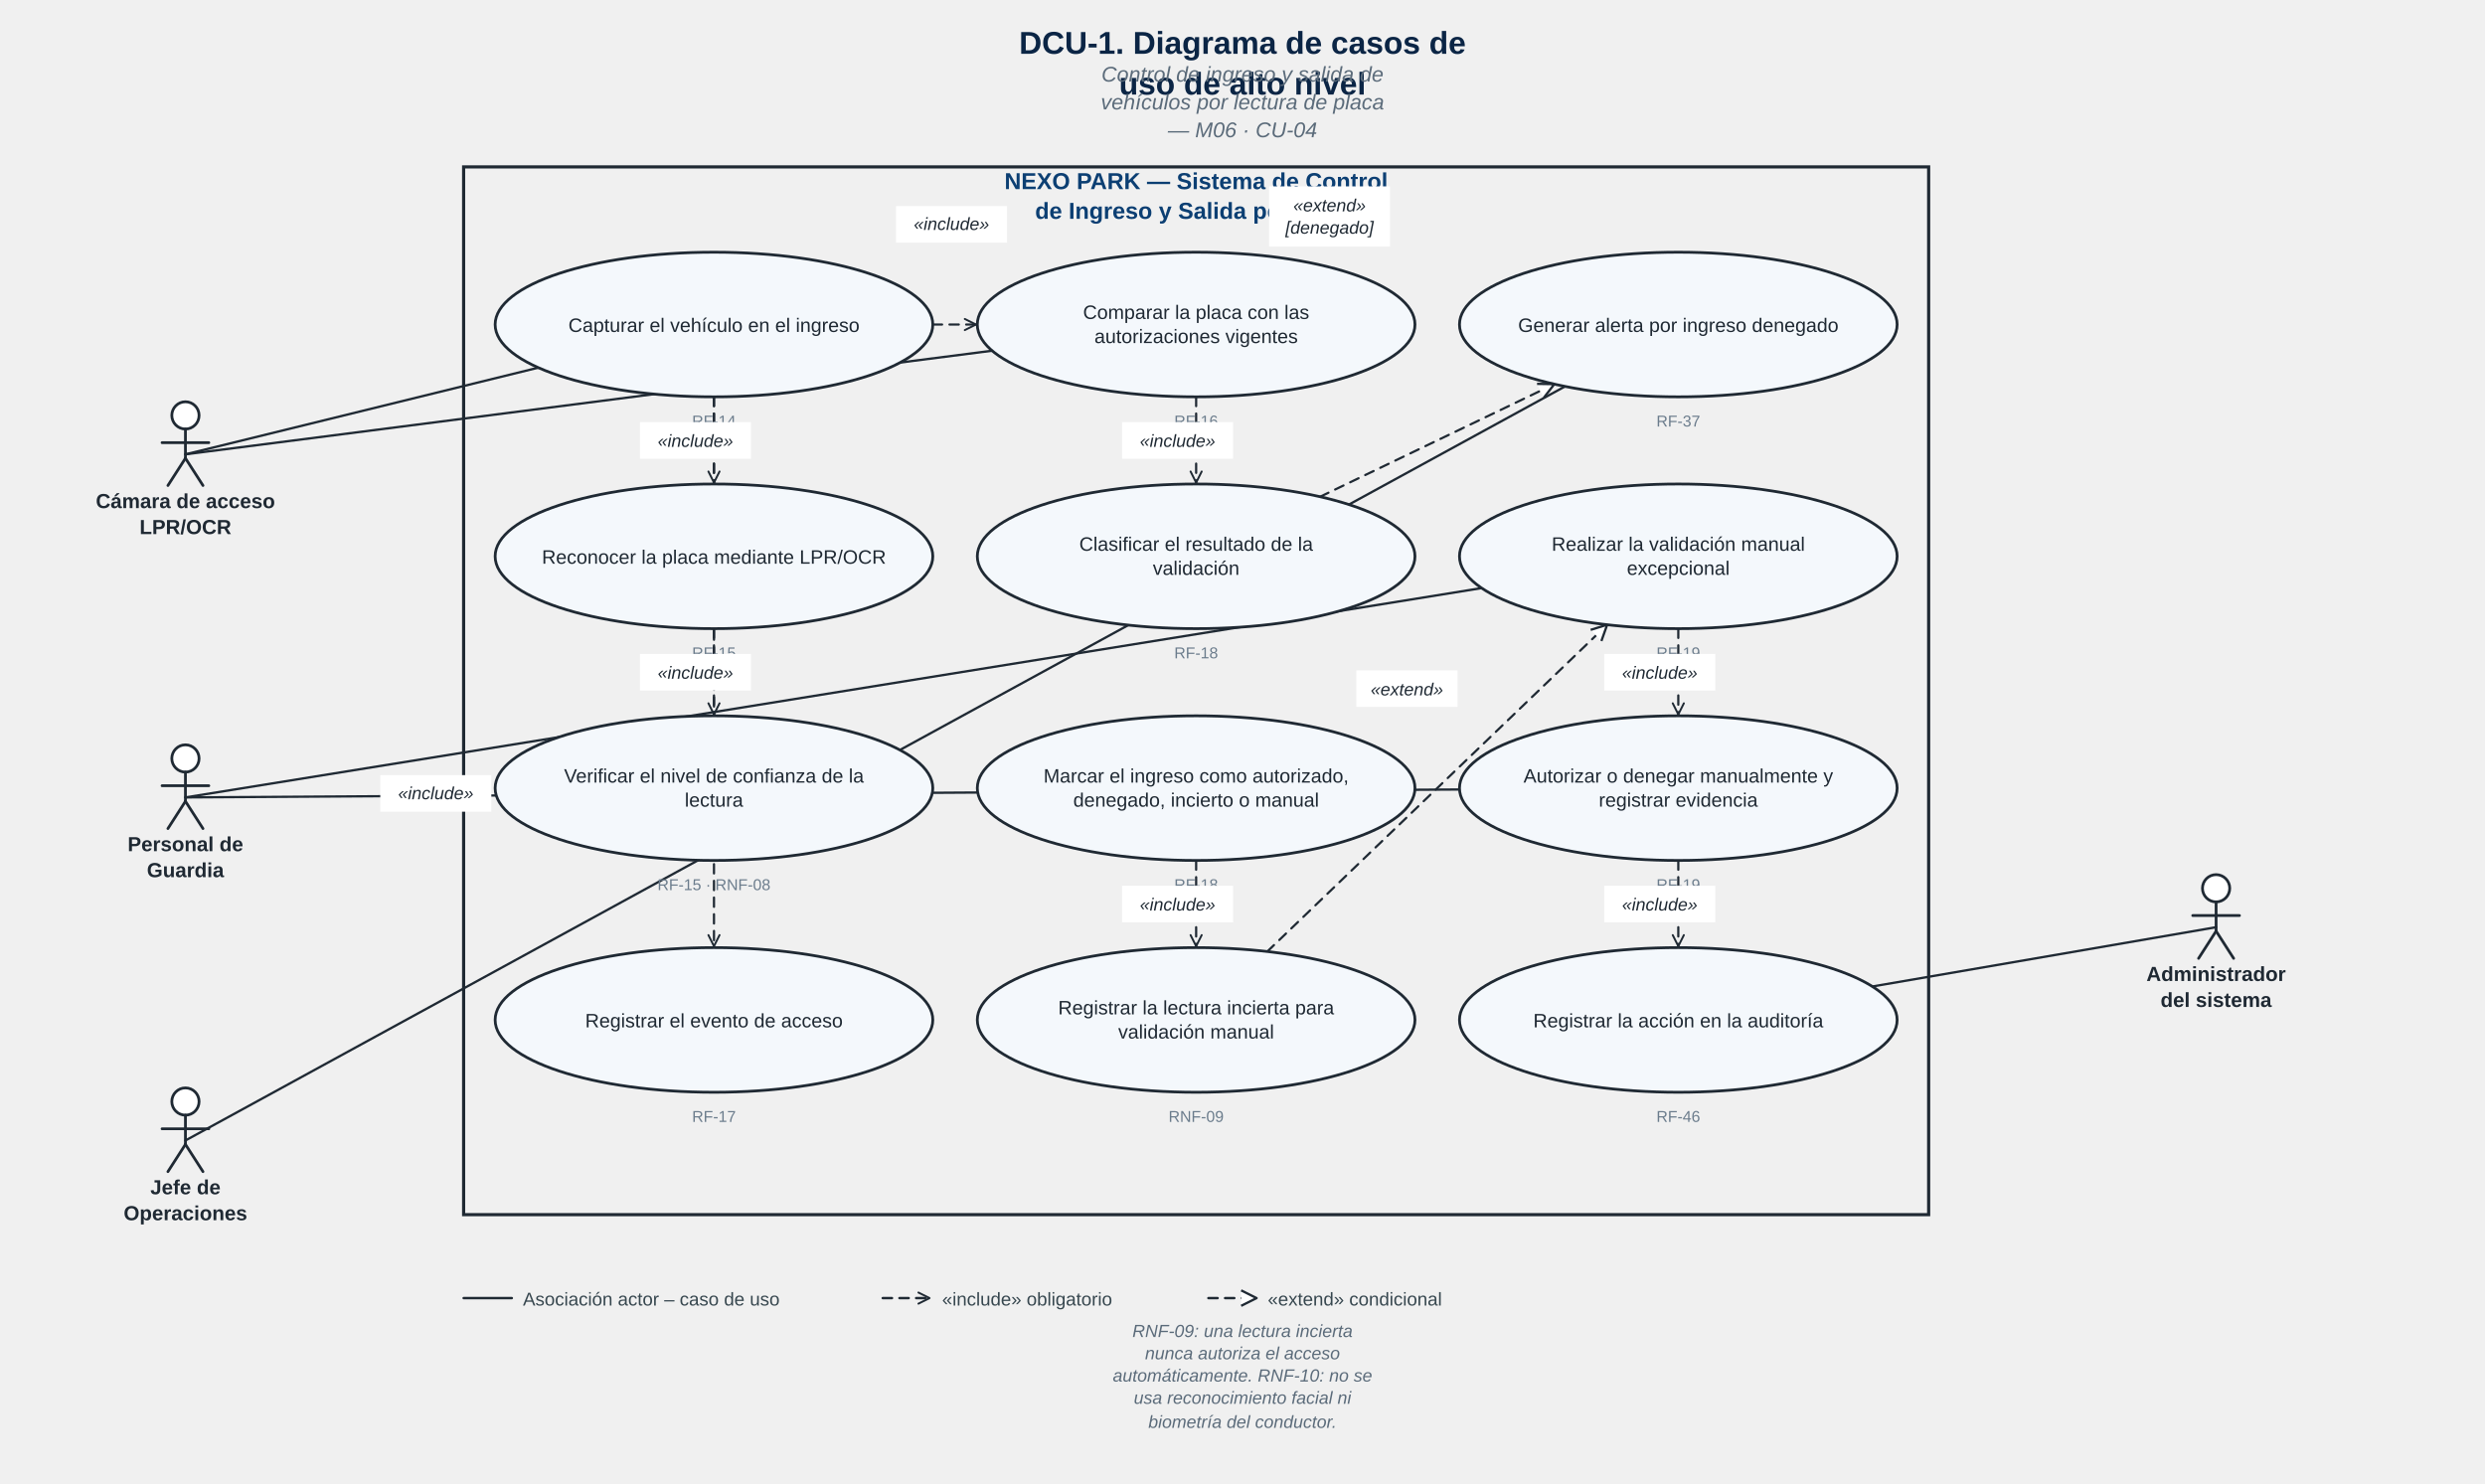
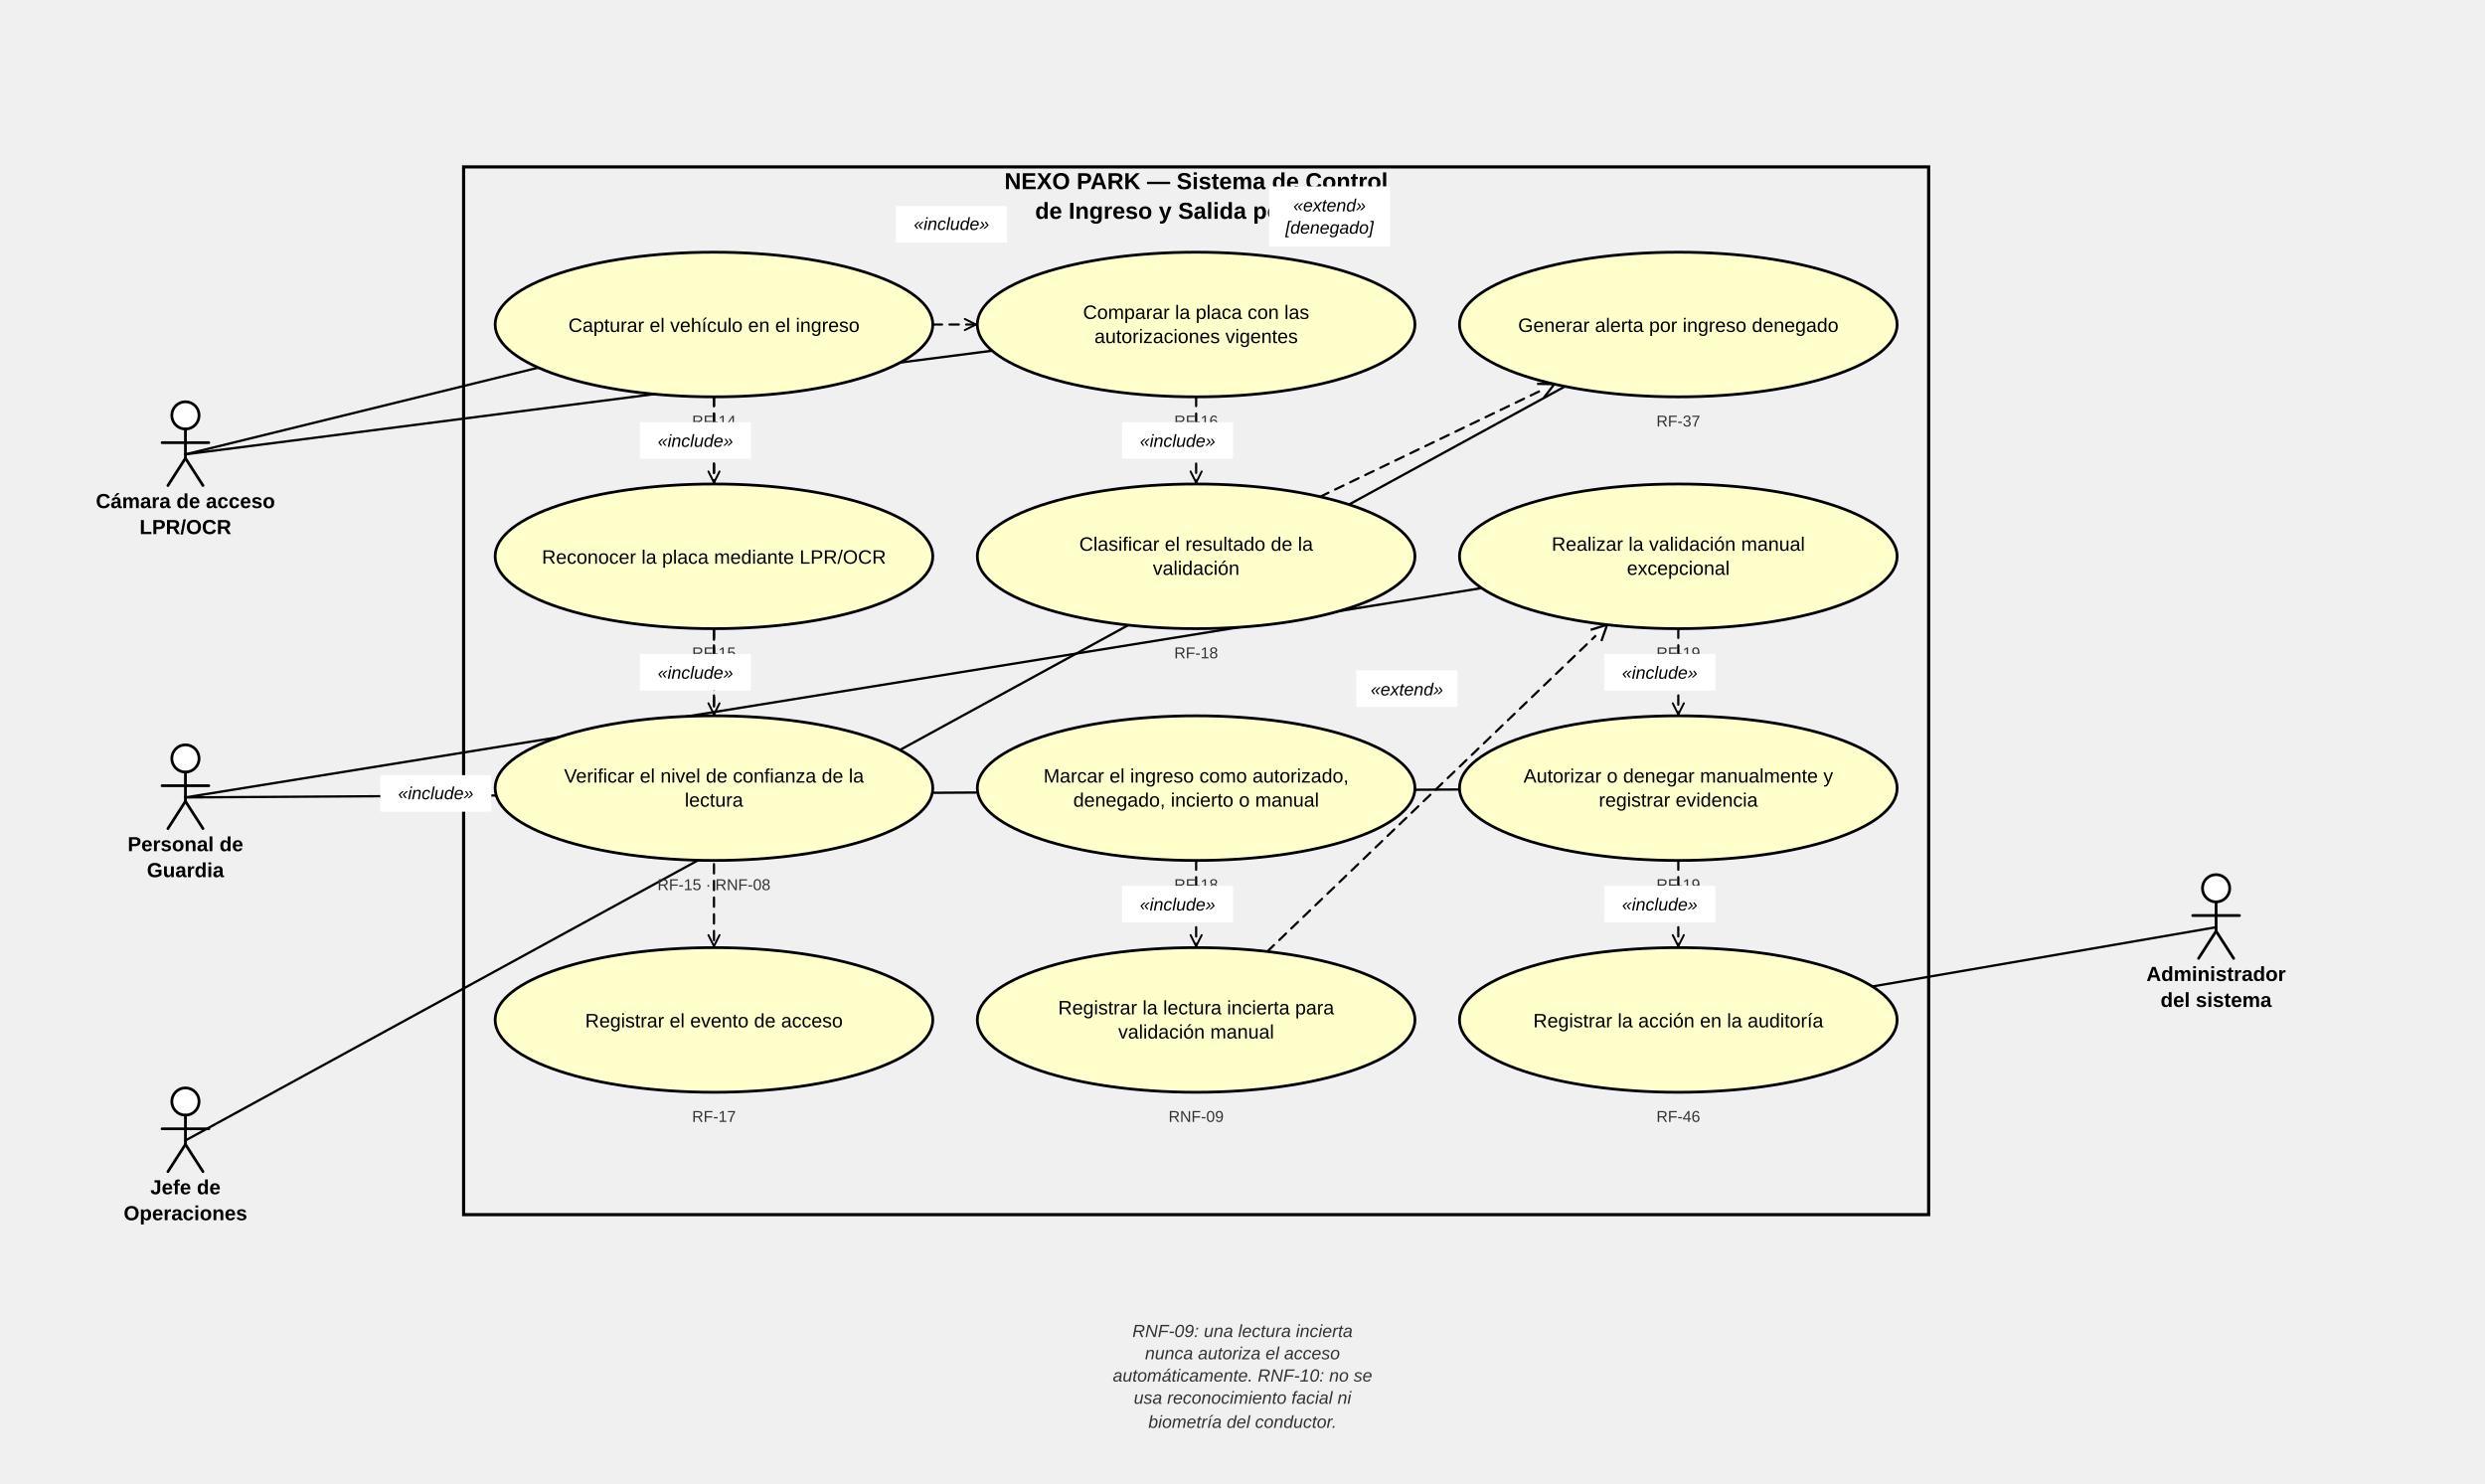
- <svg xmlns="http://www.w3.org/2000/svg" width="1340" height="800" viewBox="0 0 1340 800" font-family="'Segoe UI','Helvetica Neue',Arial,sans-serif">
+ <svg xmlns="http://www.w3.org/2000/svg" width="1340" height="800" viewBox="0 0 1340 800" font-family="Calibri,Arial,sans-serif">
  <defs>
    <marker id="arr-open" viewBox="0 0 12 12" refX="11" refY="6" markerWidth="11" markerHeight="11" markerUnits="userSpaceOnUse" orient="auto-start-reverse">
-       <path d="M1,1 L11,6 L1,11" fill="none" stroke="#1f2933" stroke-width="1.6" stroke-linecap="round" stroke-linejoin="round" />
+       <path d="M1,1 L11,6 L1,11" fill="none" stroke="#000000" stroke-width="1.6" stroke-linecap="round" stroke-linejoin="round" />
    </marker>
    <marker id="arr-fill" viewBox="0 0 12 12" refX="11" refY="6" markerWidth="10" markerHeight="10" markerUnits="userSpaceOnUse" orient="auto-start-reverse">
-       <path d="M1,1 L11,6 L1,11 Z" fill="#1f2933" stroke="#1f2933" stroke-width="1.2" stroke-linejoin="round" />
+       <path d="M1,1 L11,6 L1,11 Z" fill="#000000" stroke="#000000" stroke-width="1.2" stroke-linejoin="round" />
    </marker>
    <marker id="arr-thin" viewBox="0 0 12 12" refX="11" refY="6" markerWidth="9" markerHeight="9" markerUnits="userSpaceOnUse" orient="auto-start-reverse">
-       <path d="M2,2 L10,6 L2,10" fill="none" stroke="#1f2933" stroke-width="1.4" stroke-linecap="round" stroke-linejoin="round" />
+       <path d="M2,2 L10,6 L2,10" fill="none" stroke="#000000" stroke-width="1.4" stroke-linecap="round" stroke-linejoin="round" />
    </marker>
    <marker id="arr-dep" viewBox="0 0 12 12" refX="11" refY="6" markerWidth="10" markerHeight="10" markerUnits="userSpaceOnUse" orient="auto-start-reverse">
-       <path d="M1,1 L11,6 L1,11" fill="#ffffff" stroke="#1f2933" stroke-width="1.5" stroke-linejoin="round" />
+       <path d="M1,1 L11,6 L1,11" fill="#ffffff" stroke="#000000" stroke-width="1.5" stroke-linejoin="round" />
    </marker>
  </defs>
  <g>
-     <text x="670" y="29" font-size="17" fill="#0b2545" font-weight="700" text-anchor="middle" xml:space="preserve">DCU-1. Diagrama de casos de</text>
-     <text x="670" y="51" font-size="17" fill="#0b2545" font-weight="700" text-anchor="middle" xml:space="preserve">uso de alto nivel</text>
-   </g>
-   <g>
-     <text x="670" y="44" font-size="11.5" fill="#5b6b7a" font-weight="400" text-anchor="middle" font-style="italic" xml:space="preserve">Control de ingreso y salida de</text>
-     <text x="670" y="59" font-size="11.5" fill="#5b6b7a" font-weight="400" text-anchor="middle" font-style="italic" xml:space="preserve">vehículos por lectura de placa</text>
-     <text x="670" y="74" font-size="11.5" fill="#5b6b7a" font-weight="400" text-anchor="middle" font-style="italic" xml:space="preserve">— M06 · CU-04</text>
-   </g>
-   <g>
-     <circle cx="100" cy="224" r="7.35" fill="#ffffff" stroke="#1f2933" stroke-width="1.5" />
-     <line x1="100" y1="231.35" x2="100" y2="247.1" stroke="#1f2933" stroke-width="1.5" stroke-linecap="round" />
-     <line x1="87.4" y1="238.7" x2="112.6" y2="238.7" stroke="#1f2933" stroke-width="1.5" stroke-linecap="round" />
-     <line x1="100" y1="247.1" x2="90.55" y2="261.8" stroke="#1f2933" stroke-width="1.5" stroke-linecap="round" />
-     <line x1="100" y1="247.1" x2="109.45" y2="261.8" stroke="#1f2933" stroke-width="1.5" stroke-linecap="round" />
-   </g>
-   <g>
-     <text x="100" y="274" font-size="11" fill="#1f2933" font-weight="600" text-anchor="middle" xml:space="preserve">Cámara de acceso</text>
-     <text x="100" y="288" font-size="11" fill="#1f2933" font-weight="600" text-anchor="middle" xml:space="preserve">LPR/OCR</text>
-   </g>
-   <g>
-     <circle cx="100" cy="409" r="7.35" fill="#ffffff" stroke="#1f2933" stroke-width="1.5" />
-     <line x1="100" y1="416.35" x2="100" y2="432.1" stroke="#1f2933" stroke-width="1.5" stroke-linecap="round" />
-     <line x1="87.4" y1="423.7" x2="112.6" y2="423.7" stroke="#1f2933" stroke-width="1.5" stroke-linecap="round" />
-     <line x1="100" y1="432.1" x2="90.55" y2="446.8" stroke="#1f2933" stroke-width="1.5" stroke-linecap="round" />
-     <line x1="100" y1="432.1" x2="109.45" y2="446.8" stroke="#1f2933" stroke-width="1.5" stroke-linecap="round" />
-   </g>
-   <g>
-     <text x="100" y="459" font-size="11" fill="#1f2933" font-weight="600" text-anchor="middle" xml:space="preserve">Personal de</text>
-     <text x="100" y="473" font-size="11" fill="#1f2933" font-weight="600" text-anchor="middle" xml:space="preserve">Guardia</text>
-   </g>
-   <g>
-     <circle cx="100" cy="594" r="7.35" fill="#ffffff" stroke="#1f2933" stroke-width="1.5" />
-     <line x1="100" y1="601.35" x2="100" y2="617.1" stroke="#1f2933" stroke-width="1.5" stroke-linecap="round" />
-     <line x1="87.4" y1="608.7" x2="112.6" y2="608.7" stroke="#1f2933" stroke-width="1.5" stroke-linecap="round" />
-     <line x1="100" y1="617.1" x2="90.55" y2="631.8" stroke="#1f2933" stroke-width="1.5" stroke-linecap="round" />
-     <line x1="100" y1="617.1" x2="109.45" y2="631.8" stroke="#1f2933" stroke-width="1.5" stroke-linecap="round" />
-   </g>
-   <g>
-     <text x="100" y="644" font-size="11" fill="#1f2933" font-weight="600" text-anchor="middle" xml:space="preserve">Jefe de</text>
-     <text x="100" y="658" font-size="11" fill="#1f2933" font-weight="600" text-anchor="middle" xml:space="preserve">Operaciones</text>
-   </g>
-   <g>
-     <circle cx="1195" cy="479" r="7.35" fill="#ffffff" stroke="#1f2933" stroke-width="1.5" />
-     <line x1="1195" y1="486.35" x2="1195" y2="502.1" stroke="#1f2933" stroke-width="1.5" stroke-linecap="round" />
-     <line x1="1182.4" y1="493.7" x2="1207.6" y2="493.7" stroke="#1f2933" stroke-width="1.5" stroke-linecap="round" />
-     <line x1="1195" y1="502.1" x2="1185.55" y2="516.8" stroke="#1f2933" stroke-width="1.5" stroke-linecap="round" />
-     <line x1="1195" y1="502.1" x2="1204.45" y2="516.8" stroke="#1f2933" stroke-width="1.5" stroke-linecap="round" />
-   </g>
-   <g>
-     <text x="1195" y="529" font-size="11" fill="#1f2933" font-weight="600" text-anchor="middle" xml:space="preserve">Administrador</text>
-     <text x="1195" y="543" font-size="11" fill="#1f2933" font-weight="600" text-anchor="middle" xml:space="preserve">del sistema</text>
-   </g>
-   <g>
-     <rect x="250" y="90" width="790" height="565" fill="none" stroke="#1f2933" stroke-width="1.7" />
-     <g>
-       <text x="645" y="102" font-size="12.5" fill="#0c3f73" font-weight="700" text-anchor="middle" xml:space="preserve">NEXO PARK — Sistema de Control</text>
-       <text x="645" y="118" font-size="12.5" fill="#0c3f73" font-weight="700" text-anchor="middle" xml:space="preserve">de Ingreso y Salida por Placa</text>
-     </g>
-   </g>
-   <line x1="100" y1="245" x2="290.289" y2="198.262" stroke="#1f2933" stroke-width="1.25" stroke-linecap="round" />
-   <line x1="100" y1="245" x2="535.013" y2="189.127" stroke="#1f2933" stroke-width="1.25" stroke-linecap="round" />
-   <line x1="100" y1="430" x2="798.979" y2="317.121" stroke="#1f2933" stroke-width="1.25" stroke-linecap="round" />
-   <line x1="100" y1="430" x2="787.021" y2="425.733" stroke="#1f2933" stroke-width="1.25" stroke-linecap="round" />
-   <line x1="100" y1="615" x2="843.942" y2="208.373" stroke="#1f2933" stroke-width="1.25" stroke-linecap="round" />
-   <line x1="1195" y1="500" x2="1009.62" y2="531.962" stroke="#1f2933" stroke-width="1.25" stroke-linecap="round" />
-   <line x1="385" y1="214" x2="385" y2="261" stroke="#1f2933" stroke-width="1.2" stroke-dasharray="5 4" marker-end="url(#arr-thin)" stroke-linecap="round" />
-   <line x1="385" y1="339" x2="385" y2="386" stroke="#1f2933" stroke-width="1.2" stroke-dasharray="5 4" marker-end="url(#arr-thin)" stroke-linecap="round" />
-   <line x1="503" y1="175" x2="527" y2="175" stroke="#1f2933" stroke-width="1.2" stroke-dasharray="5 4" marker-end="url(#arr-thin)" stroke-linecap="round" />
-   <line x1="645" y1="214" x2="645" y2="261" stroke="#1f2933" stroke-width="1.2" stroke-dasharray="5 4" marker-end="url(#arr-thin)" stroke-linecap="round" />
-   <line x1="385" y1="214" x2="385" y2="511" stroke="#1f2933" stroke-width="1.2" stroke-dasharray="5 4" marker-end="url(#arr-thin)" stroke-linecap="round" />
-   <line x1="711.848" y1="267.862" x2="838.152" y2="207.138" stroke="#1f2933" stroke-width="1.2" stroke-dasharray="5 4" marker-end="url(#arr-dep)" stroke-linecap="round" />
-   <line x1="645" y1="464" x2="645" y2="511" stroke="#1f2933" stroke-width="1.2" stroke-dasharray="5 4" marker-end="url(#arr-thin)" stroke-linecap="round" />
-   <line x1="683.357" y1="513.118" x2="866.643" y2="336.882" stroke="#1f2933" stroke-width="1.2" stroke-dasharray="5 4" marker-end="url(#arr-dep)" stroke-linecap="round" />
-   <line x1="905" y1="339" x2="905" y2="386" stroke="#1f2933" stroke-width="1.2" stroke-dasharray="5 4" marker-end="url(#arr-thin)" stroke-linecap="round" />
-   <line x1="905" y1="464" x2="905" y2="511" stroke="#1f2933" stroke-width="1.2" stroke-dasharray="5 4" marker-end="url(#arr-thin)" stroke-linecap="round" />
-   <g>
-     <ellipse cx="385" cy="175" rx="118" ry="39" fill="#f4f8fc" stroke="#1f2933" stroke-width="1.5" />
-     <g>
-       <text x="385" y="179" font-size="10.5" fill="#1f2933" font-weight="400" text-anchor="middle" xml:space="preserve">Capturar el vehículo en el ingreso</text>
-     </g>
-   </g>
-   <g>
-     <text x="385" y="230" font-size="8.5" fill="#6b7c8c" font-weight="400" text-anchor="middle" xml:space="preserve">RF-14</text>
-   </g>
-   <g>
-     <ellipse cx="385" cy="300" rx="118" ry="39" fill="#f4f8fc" stroke="#1f2933" stroke-width="1.5" />
-     <g>
-       <text x="385" y="304" font-size="10.5" fill="#1f2933" font-weight="400" text-anchor="middle" xml:space="preserve">Reconocer la placa mediante LPR/OCR</text>
-     </g>
-   </g>
-   <g>
-     <text x="385" y="355" font-size="8.5" fill="#6b7c8c" font-weight="400" text-anchor="middle" xml:space="preserve">RF-15</text>
-   </g>
-   <g>
-     <ellipse cx="385" cy="425" rx="118" ry="39" fill="#f4f8fc" stroke="#1f2933" stroke-width="1.5" />
-     <g>
-       <text x="385" y="422" font-size="10.5" fill="#1f2933" font-weight="400" text-anchor="middle" xml:space="preserve">Verificar el nivel de confianza de la</text>
-       <text x="385" y="435" font-size="10.5" fill="#1f2933" font-weight="400" text-anchor="middle" xml:space="preserve">lectura</text>
-     </g>
-   </g>
-   <g>
-     <text x="385" y="480" font-size="8.5" fill="#6b7c8c" font-weight="400" text-anchor="middle" xml:space="preserve">RF-15 · RNF-08</text>
-   </g>
-   <g>
-     <ellipse cx="385" cy="550" rx="118" ry="39" fill="#f4f8fc" stroke="#1f2933" stroke-width="1.5" />
-     <g>
-       <text x="385" y="554" font-size="10.5" fill="#1f2933" font-weight="400" text-anchor="middle" xml:space="preserve">Registrar el evento de acceso</text>
-     </g>
-   </g>
-   <g>
-     <text x="385" y="605" font-size="8.5" fill="#6b7c8c" font-weight="400" text-anchor="middle" xml:space="preserve">RF-17</text>
-   </g>
-   <g>
-     <ellipse cx="645" cy="175" rx="118" ry="39" fill="#f4f8fc" stroke="#1f2933" stroke-width="1.5" />
-     <g>
-       <text x="645" y="172" font-size="10.5" fill="#1f2933" font-weight="400" text-anchor="middle" xml:space="preserve">Comparar la placa con las</text>
-       <text x="645" y="185" font-size="10.5" fill="#1f2933" font-weight="400" text-anchor="middle" xml:space="preserve">autorizaciones vigentes</text>
-     </g>
-   </g>
-   <g>
-     <text x="645" y="230" font-size="8.5" fill="#6b7c8c" font-weight="400" text-anchor="middle" xml:space="preserve">RF-16</text>
-   </g>
-   <g>
-     <ellipse cx="645" cy="300" rx="118" ry="39" fill="#f4f8fc" stroke="#1f2933" stroke-width="1.5" />
-     <g>
-       <text x="645" y="297" font-size="10.5" fill="#1f2933" font-weight="400" text-anchor="middle" xml:space="preserve">Clasificar el resultado de la</text>
-       <text x="645" y="310" font-size="10.5" fill="#1f2933" font-weight="400" text-anchor="middle" xml:space="preserve">validación</text>
-     </g>
-   </g>
-   <g>
-     <text x="645" y="355" font-size="8.5" fill="#6b7c8c" font-weight="400" text-anchor="middle" xml:space="preserve">RF-18</text>
-   </g>
-   <g>
-     <ellipse cx="645" cy="425" rx="118" ry="39" fill="#f4f8fc" stroke="#1f2933" stroke-width="1.5" />
-     <g>
-       <text x="645" y="422" font-size="10.5" fill="#1f2933" font-weight="400" text-anchor="middle" xml:space="preserve">Marcar el ingreso como autorizado,</text>
-       <text x="645" y="435" font-size="10.5" fill="#1f2933" font-weight="400" text-anchor="middle" xml:space="preserve">denegado, incierto o manual</text>
-     </g>
-   </g>
-   <g>
-     <text x="645" y="480" font-size="8.5" fill="#6b7c8c" font-weight="400" text-anchor="middle" xml:space="preserve">RF-18</text>
-   </g>
-   <g>
-     <ellipse cx="645" cy="550" rx="118" ry="39" fill="#f4f8fc" stroke="#1f2933" stroke-width="1.5" />
-     <g>
-       <text x="645" y="547" font-size="10.5" fill="#1f2933" font-weight="400" text-anchor="middle" xml:space="preserve">Registrar la lectura incierta para</text>
-       <text x="645" y="560" font-size="10.5" fill="#1f2933" font-weight="400" text-anchor="middle" xml:space="preserve">validación manual</text>
-     </g>
-   </g>
-   <g>
-     <text x="645" y="605" font-size="8.5" fill="#6b7c8c" font-weight="400" text-anchor="middle" xml:space="preserve">RNF-09</text>
-   </g>
-   <g>
-     <ellipse cx="905" cy="175" rx="118" ry="39" fill="#f4f8fc" stroke="#1f2933" stroke-width="1.5" />
-     <g>
-       <text x="905" y="179" font-size="10.5" fill="#1f2933" font-weight="400" text-anchor="middle" xml:space="preserve">Generar alerta por ingreso denegado</text>
-     </g>
-   </g>
-   <g>
-     <text x="905" y="230" font-size="8.5" fill="#6b7c8c" font-weight="400" text-anchor="middle" xml:space="preserve">RF-37</text>
-   </g>
-   <g>
-     <ellipse cx="905" cy="300" rx="118" ry="39" fill="#f4f8fc" stroke="#1f2933" stroke-width="1.5" />
-     <g>
-       <text x="905" y="297" font-size="10.5" fill="#1f2933" font-weight="400" text-anchor="middle" xml:space="preserve">Realizar la validación manual</text>
-       <text x="905" y="310" font-size="10.5" fill="#1f2933" font-weight="400" text-anchor="middle" xml:space="preserve">excepcional</text>
-     </g>
-   </g>
-   <g>
-     <text x="905" y="355" font-size="8.5" fill="#6b7c8c" font-weight="400" text-anchor="middle" xml:space="preserve">RF-19</text>
-   </g>
-   <g>
-     <ellipse cx="905" cy="425" rx="118" ry="39" fill="#f4f8fc" stroke="#1f2933" stroke-width="1.5" />
-     <g>
-       <text x="905" y="422" font-size="10.5" fill="#1f2933" font-weight="400" text-anchor="middle" xml:space="preserve">Autorizar o denegar manualmente y</text>
-       <text x="905" y="435" font-size="10.5" fill="#1f2933" font-weight="400" text-anchor="middle" xml:space="preserve">registrar evidencia</text>
-     </g>
-   </g>
-   <g>
-     <text x="905" y="480" font-size="8.5" fill="#6b7c8c" font-weight="400" text-anchor="middle" xml:space="preserve">RF-19</text>
-   </g>
-   <g>
-     <ellipse cx="905" cy="550" rx="118" ry="39" fill="#f4f8fc" stroke="#1f2933" stroke-width="1.5" />
-     <g>
-       <text x="905" y="554" font-size="10.5" fill="#1f2933" font-weight="400" text-anchor="middle" xml:space="preserve">Registrar la acción en la auditoría</text>
-     </g>
-   </g>
-   <g>
-     <text x="905" y="605" font-size="8.5" fill="#6b7c8c" font-weight="400" text-anchor="middle" xml:space="preserve">RF-46</text>
+     <circle cx="100" cy="224" r="7.35" fill="#ffffff" stroke="#000000" stroke-width="1.5" />
+     <line x1="100" y1="231.35" x2="100" y2="247.1" stroke="#000000" stroke-width="1.5" stroke-linecap="round" />
+     <line x1="87.4" y1="238.7" x2="112.6" y2="238.7" stroke="#000000" stroke-width="1.5" stroke-linecap="round" />
+     <line x1="100" y1="247.1" x2="90.55" y2="261.8" stroke="#000000" stroke-width="1.5" stroke-linecap="round" />
+     <line x1="100" y1="247.1" x2="109.45" y2="261.8" stroke="#000000" stroke-width="1.5" stroke-linecap="round" />
+   </g>
+   <g>
+     <text x="100" y="274" font-size="11" fill="#000000" font-weight="600" text-anchor="middle" xml:space="preserve">Cámara de acceso</text>
+     <text x="100" y="288" font-size="11" fill="#000000" font-weight="600" text-anchor="middle" xml:space="preserve">LPR/OCR</text>
+   </g>
+   <g>
+     <circle cx="100" cy="409" r="7.35" fill="#ffffff" stroke="#000000" stroke-width="1.5" />
+     <line x1="100" y1="416.35" x2="100" y2="432.1" stroke="#000000" stroke-width="1.5" stroke-linecap="round" />
+     <line x1="87.4" y1="423.7" x2="112.6" y2="423.7" stroke="#000000" stroke-width="1.5" stroke-linecap="round" />
+     <line x1="100" y1="432.1" x2="90.55" y2="446.8" stroke="#000000" stroke-width="1.5" stroke-linecap="round" />
+     <line x1="100" y1="432.1" x2="109.45" y2="446.8" stroke="#000000" stroke-width="1.5" stroke-linecap="round" />
+   </g>
+   <g>
+     <text x="100" y="459" font-size="11" fill="#000000" font-weight="600" text-anchor="middle" xml:space="preserve">Personal de</text>
+     <text x="100" y="473" font-size="11" fill="#000000" font-weight="600" text-anchor="middle" xml:space="preserve">Guardia</text>
+   </g>
+   <g>
+     <circle cx="100" cy="594" r="7.35" fill="#ffffff" stroke="#000000" stroke-width="1.5" />
+     <line x1="100" y1="601.35" x2="100" y2="617.1" stroke="#000000" stroke-width="1.5" stroke-linecap="round" />
+     <line x1="87.4" y1="608.7" x2="112.6" y2="608.7" stroke="#000000" stroke-width="1.5" stroke-linecap="round" />
+     <line x1="100" y1="617.1" x2="90.55" y2="631.8" stroke="#000000" stroke-width="1.5" stroke-linecap="round" />
+     <line x1="100" y1="617.1" x2="109.45" y2="631.8" stroke="#000000" stroke-width="1.5" stroke-linecap="round" />
+   </g>
+   <g>
+     <text x="100" y="644" font-size="11" fill="#000000" font-weight="600" text-anchor="middle" xml:space="preserve">Jefe de</text>
+     <text x="100" y="658" font-size="11" fill="#000000" font-weight="600" text-anchor="middle" xml:space="preserve">Operaciones</text>
+   </g>
+   <g>
+     <circle cx="1195" cy="479" r="7.35" fill="#ffffff" stroke="#000000" stroke-width="1.5" />
+     <line x1="1195" y1="486.35" x2="1195" y2="502.1" stroke="#000000" stroke-width="1.5" stroke-linecap="round" />
+     <line x1="1182.4" y1="493.7" x2="1207.6" y2="493.7" stroke="#000000" stroke-width="1.5" stroke-linecap="round" />
+     <line x1="1195" y1="502.1" x2="1185.55" y2="516.8" stroke="#000000" stroke-width="1.5" stroke-linecap="round" />
+     <line x1="1195" y1="502.1" x2="1204.45" y2="516.8" stroke="#000000" stroke-width="1.5" stroke-linecap="round" />
+   </g>
+   <g>
+     <text x="1195" y="529" font-size="11" fill="#000000" font-weight="600" text-anchor="middle" xml:space="preserve">Administrador</text>
+     <text x="1195" y="543" font-size="11" fill="#000000" font-weight="600" text-anchor="middle" xml:space="preserve">del sistema</text>
+   </g>
+   <g>
+     <rect x="250" y="90" width="790" height="565" fill="none" stroke="#000000" stroke-width="1.7" />
+     <g>
+       <text x="645" y="102" font-size="12.5" fill="#000000" font-weight="700" text-anchor="middle" xml:space="preserve">NEXO PARK — Sistema de Control</text>
+       <text x="645" y="118" font-size="12.5" fill="#000000" font-weight="700" text-anchor="middle" xml:space="preserve">de Ingreso y Salida por Placa</text>
+     </g>
+   </g>
+   <line x1="100" y1="245" x2="290.289" y2="198.262" stroke="#000000" stroke-width="1.25" stroke-linecap="round" />
+   <line x1="100" y1="245" x2="535.013" y2="189.127" stroke="#000000" stroke-width="1.25" stroke-linecap="round" />
+   <line x1="100" y1="430" x2="798.979" y2="317.121" stroke="#000000" stroke-width="1.25" stroke-linecap="round" />
+   <line x1="100" y1="430" x2="787.021" y2="425.733" stroke="#000000" stroke-width="1.25" stroke-linecap="round" />
+   <line x1="100" y1="615" x2="843.942" y2="208.373" stroke="#000000" stroke-width="1.25" stroke-linecap="round" />
+   <line x1="1195" y1="500" x2="1009.62" y2="531.962" stroke="#000000" stroke-width="1.25" stroke-linecap="round" />
+   <line x1="385" y1="214" x2="385" y2="261" stroke="#000000" stroke-width="1.2" stroke-dasharray="5 4" marker-end="url(#arr-thin)" stroke-linecap="round" />
+   <line x1="385" y1="339" x2="385" y2="386" stroke="#000000" stroke-width="1.2" stroke-dasharray="5 4" marker-end="url(#arr-thin)" stroke-linecap="round" />
+   <line x1="503" y1="175" x2="527" y2="175" stroke="#000000" stroke-width="1.2" stroke-dasharray="5 4" marker-end="url(#arr-thin)" stroke-linecap="round" />
+   <line x1="645" y1="214" x2="645" y2="261" stroke="#000000" stroke-width="1.2" stroke-dasharray="5 4" marker-end="url(#arr-thin)" stroke-linecap="round" />
+   <line x1="385" y1="214" x2="385" y2="511" stroke="#000000" stroke-width="1.2" stroke-dasharray="5 4" marker-end="url(#arr-thin)" stroke-linecap="round" />
+   <line x1="711.848" y1="267.862" x2="838.152" y2="207.138" stroke="#000000" stroke-width="1.2" stroke-dasharray="5 4" marker-end="url(#arr-dep)" stroke-linecap="round" />
+   <line x1="645" y1="464" x2="645" y2="511" stroke="#000000" stroke-width="1.2" stroke-dasharray="5 4" marker-end="url(#arr-thin)" stroke-linecap="round" />
+   <line x1="683.357" y1="513.118" x2="866.643" y2="336.882" stroke="#000000" stroke-width="1.2" stroke-dasharray="5 4" marker-end="url(#arr-dep)" stroke-linecap="round" />
+   <line x1="905" y1="339" x2="905" y2="386" stroke="#000000" stroke-width="1.2" stroke-dasharray="5 4" marker-end="url(#arr-thin)" stroke-linecap="round" />
+   <line x1="905" y1="464" x2="905" y2="511" stroke="#000000" stroke-width="1.2" stroke-dasharray="5 4" marker-end="url(#arr-thin)" stroke-linecap="round" />
+   <g>
+     <ellipse cx="385" cy="175" rx="118" ry="39" fill="#FFFFCC" stroke="#000000" stroke-width="1.5" />
+     <g>
+       <text x="385" y="179" font-size="10.5" fill="#000000" font-weight="400" text-anchor="middle" xml:space="preserve">Capturar el vehículo en el ingreso</text>
+     </g>
+   </g>
+   <g>
+     <text x="385" y="230" font-size="8.5" fill="#333333" font-weight="400" text-anchor="middle" xml:space="preserve">RF-14</text>
+   </g>
+   <g>
+     <ellipse cx="385" cy="300" rx="118" ry="39" fill="#FFFFCC" stroke="#000000" stroke-width="1.5" />
+     <g>
+       <text x="385" y="304" font-size="10.5" fill="#000000" font-weight="400" text-anchor="middle" xml:space="preserve">Reconocer la placa mediante LPR/OCR</text>
+     </g>
+   </g>
+   <g>
+     <text x="385" y="355" font-size="8.5" fill="#333333" font-weight="400" text-anchor="middle" xml:space="preserve">RF-15</text>
+   </g>
+   <g>
+     <ellipse cx="385" cy="425" rx="118" ry="39" fill="#FFFFCC" stroke="#000000" stroke-width="1.5" />
+     <g>
+       <text x="385" y="422" font-size="10.5" fill="#000000" font-weight="400" text-anchor="middle" xml:space="preserve">Verificar el nivel de confianza de la</text>
+       <text x="385" y="435" font-size="10.5" fill="#000000" font-weight="400" text-anchor="middle" xml:space="preserve">lectura</text>
+     </g>
+   </g>
+   <g>
+     <text x="385" y="480" font-size="8.5" fill="#333333" font-weight="400" text-anchor="middle" xml:space="preserve">RF-15 · RNF-08</text>
+   </g>
+   <g>
+     <ellipse cx="385" cy="550" rx="118" ry="39" fill="#FFFFCC" stroke="#000000" stroke-width="1.5" />
+     <g>
+       <text x="385" y="554" font-size="10.5" fill="#000000" font-weight="400" text-anchor="middle" xml:space="preserve">Registrar el evento de acceso</text>
+     </g>
+   </g>
+   <g>
+     <text x="385" y="605" font-size="8.5" fill="#333333" font-weight="400" text-anchor="middle" xml:space="preserve">RF-17</text>
+   </g>
+   <g>
+     <ellipse cx="645" cy="175" rx="118" ry="39" fill="#FFFFCC" stroke="#000000" stroke-width="1.5" />
+     <g>
+       <text x="645" y="172" font-size="10.5" fill="#000000" font-weight="400" text-anchor="middle" xml:space="preserve">Comparar la placa con las</text>
+       <text x="645" y="185" font-size="10.5" fill="#000000" font-weight="400" text-anchor="middle" xml:space="preserve">autorizaciones vigentes</text>
+     </g>
+   </g>
+   <g>
+     <text x="645" y="230" font-size="8.5" fill="#333333" font-weight="400" text-anchor="middle" xml:space="preserve">RF-16</text>
+   </g>
+   <g>
+     <ellipse cx="645" cy="300" rx="118" ry="39" fill="#FFFFCC" stroke="#000000" stroke-width="1.5" />
+     <g>
+       <text x="645" y="297" font-size="10.5" fill="#000000" font-weight="400" text-anchor="middle" xml:space="preserve">Clasificar el resultado de la</text>
+       <text x="645" y="310" font-size="10.5" fill="#000000" font-weight="400" text-anchor="middle" xml:space="preserve">validación</text>
+     </g>
+   </g>
+   <g>
+     <text x="645" y="355" font-size="8.5" fill="#333333" font-weight="400" text-anchor="middle" xml:space="preserve">RF-18</text>
+   </g>
+   <g>
+     <ellipse cx="645" cy="425" rx="118" ry="39" fill="#FFFFCC" stroke="#000000" stroke-width="1.5" />
+     <g>
+       <text x="645" y="422" font-size="10.5" fill="#000000" font-weight="400" text-anchor="middle" xml:space="preserve">Marcar el ingreso como autorizado,</text>
+       <text x="645" y="435" font-size="10.5" fill="#000000" font-weight="400" text-anchor="middle" xml:space="preserve">denegado, incierto o manual</text>
+     </g>
+   </g>
+   <g>
+     <text x="645" y="480" font-size="8.5" fill="#333333" font-weight="400" text-anchor="middle" xml:space="preserve">RF-18</text>
+   </g>
+   <g>
+     <ellipse cx="645" cy="550" rx="118" ry="39" fill="#FFFFCC" stroke="#000000" stroke-width="1.5" />
+     <g>
+       <text x="645" y="547" font-size="10.5" fill="#000000" font-weight="400" text-anchor="middle" xml:space="preserve">Registrar la lectura incierta para</text>
+       <text x="645" y="560" font-size="10.5" fill="#000000" font-weight="400" text-anchor="middle" xml:space="preserve">validación manual</text>
+     </g>
+   </g>
+   <g>
+     <text x="645" y="605" font-size="8.5" fill="#333333" font-weight="400" text-anchor="middle" xml:space="preserve">RNF-09</text>
+   </g>
+   <g>
+     <ellipse cx="905" cy="175" rx="118" ry="39" fill="#FFFFCC" stroke="#000000" stroke-width="1.5" />
+     <g>
+       <text x="905" y="179" font-size="10.5" fill="#000000" font-weight="400" text-anchor="middle" xml:space="preserve">Generar alerta por ingreso denegado</text>
+     </g>
+   </g>
+   <g>
+     <text x="905" y="230" font-size="8.5" fill="#333333" font-weight="400" text-anchor="middle" xml:space="preserve">RF-37</text>
+   </g>
+   <g>
+     <ellipse cx="905" cy="300" rx="118" ry="39" fill="#FFFFCC" stroke="#000000" stroke-width="1.5" />
+     <g>
+       <text x="905" y="297" font-size="10.5" fill="#000000" font-weight="400" text-anchor="middle" xml:space="preserve">Realizar la validación manual</text>
+       <text x="905" y="310" font-size="10.5" fill="#000000" font-weight="400" text-anchor="middle" xml:space="preserve">excepcional</text>
+     </g>
+   </g>
+   <g>
+     <text x="905" y="355" font-size="8.5" fill="#333333" font-weight="400" text-anchor="middle" xml:space="preserve">RF-19</text>
+   </g>
+   <g>
+     <ellipse cx="905" cy="425" rx="118" ry="39" fill="#FFFFCC" stroke="#000000" stroke-width="1.5" />
+     <g>
+       <text x="905" y="422" font-size="10.5" fill="#000000" font-weight="400" text-anchor="middle" xml:space="preserve">Autorizar o denegar manualmente y</text>
+       <text x="905" y="435" font-size="10.5" fill="#000000" font-weight="400" text-anchor="middle" xml:space="preserve">registrar evidencia</text>
+     </g>
+   </g>
+   <g>
+     <text x="905" y="480" font-size="8.5" fill="#333333" font-weight="400" text-anchor="middle" xml:space="preserve">RF-19</text>
+   </g>
+   <g>
+     <ellipse cx="905" cy="550" rx="118" ry="39" fill="#FFFFCC" stroke="#000000" stroke-width="1.5" />
+     <g>
+       <text x="905" y="554" font-size="10.5" fill="#000000" font-weight="400" text-anchor="middle" xml:space="preserve">Registrar la acción en la auditoría</text>
+     </g>
+   </g>
+   <g>
+     <text x="905" y="605" font-size="8.5" fill="#333333" font-weight="400" text-anchor="middle" xml:space="preserve">RF-46</text>
  </g>
  <g>
    <rect x="345.06" y="227.64" width="59.88" height="19.73" fill="#ffffff" stroke="none" stroke-width="1.4" />
    <g>
-       <text x="375" y="241" font-size="9.5" fill="#1f2933" font-weight="500" text-anchor="middle" font-style="italic" xml:space="preserve">«include»</text>
+       <text x="375" y="241" font-size="9.5" fill="#000000" font-weight="500" text-anchor="middle" font-style="italic" xml:space="preserve">«include»</text>
    </g>
  </g>
  <g>
    <rect x="345.06" y="352.64" width="59.88" height="19.73" fill="#ffffff" stroke="none" stroke-width="1.4" />
    <g>
-       <text x="375" y="366" font-size="9.5" fill="#1f2933" font-weight="500" text-anchor="middle" font-style="italic" xml:space="preserve">«include»</text>
+       <text x="375" y="366" font-size="9.5" fill="#000000" font-weight="500" text-anchor="middle" font-style="italic" xml:space="preserve">«include»</text>
    </g>
  </g>
  <g>
    <rect x="483.14" y="111.14" width="59.88" height="19.73" fill="#ffffff" stroke="none" stroke-width="1.4" />
    <g>
-       <text x="513.08" y="124" font-size="9.5" fill="#1f2933" font-weight="500" text-anchor="middle" font-style="italic" xml:space="preserve">«include»</text>
+       <text x="513.08" y="124" font-size="9.5" fill="#000000" font-weight="500" text-anchor="middle" font-style="italic" xml:space="preserve">«include»</text>
    </g>
  </g>
  <g>
    <rect x="605.06" y="227.64" width="59.88" height="19.73" fill="#ffffff" stroke="none" stroke-width="1.4" />
    <g>
-       <text x="635" y="241" font-size="9.5" fill="#1f2933" font-weight="500" text-anchor="middle" font-style="italic" xml:space="preserve">«include»</text>
+       <text x="635" y="241" font-size="9.5" fill="#000000" font-weight="500" text-anchor="middle" font-style="italic" xml:space="preserve">«include»</text>
    </g>
  </g>
  <g>
    <rect x="205.06" y="417.98" width="59.88" height="19.73" fill="#ffffff" stroke="none" stroke-width="1.4" />
    <g>
-       <text x="235" y="431" font-size="9.5" fill="#1f2933" font-weight="500" text-anchor="middle" font-style="italic" xml:space="preserve">«include»</text>
+       <text x="235" y="431" font-size="9.5" fill="#000000" font-weight="500" text-anchor="middle" font-style="italic" xml:space="preserve">«include»</text>
    </g>
  </g>
  <g>
    <rect x="684.34" y="100.5" width="65.2" height="32.46" fill="#ffffff" stroke="none" stroke-width="1.4" />
    <g>
-       <text x="716.939" y="114" font-size="9.5" fill="#1f2933" font-weight="500" text-anchor="middle" font-style="italic" xml:space="preserve">«extend»</text>
-       <text x="716.939" y="126" font-size="9.5" fill="#1f2933" font-weight="500" text-anchor="middle" font-style="italic" xml:space="preserve">[denegado]</text>
+       <text x="716.939" y="114" font-size="9.5" fill="#000000" font-weight="500" text-anchor="middle" font-style="italic" xml:space="preserve">«extend»</text>
+       <text x="716.939" y="126" font-size="9.5" fill="#000000" font-weight="500" text-anchor="middle" font-style="italic" xml:space="preserve">[denegado]</text>
    </g>
  </g>
  <g>
    <rect x="605.06" y="477.64" width="59.88" height="19.73" fill="#ffffff" stroke="none" stroke-width="1.4" />
    <g>
-       <text x="635" y="491" font-size="9.5" fill="#1f2933" font-weight="500" text-anchor="middle" font-style="italic" xml:space="preserve">«include»</text>
+       <text x="635" y="491" font-size="9.5" fill="#000000" font-weight="500" text-anchor="middle" font-style="italic" xml:space="preserve">«include»</text>
    </g>
  </g>
  <g>
    <rect x="731.39" y="361.47" width="54.56" height="19.73" fill="#ffffff" stroke="none" stroke-width="1.4" />
    <g>
-       <text x="758.673" y="375" font-size="9.5" fill="#1f2933" font-weight="500" text-anchor="middle" font-style="italic" xml:space="preserve">«extend»</text>
+       <text x="758.673" y="375" font-size="9.5" fill="#000000" font-weight="500" text-anchor="middle" font-style="italic" xml:space="preserve">«extend»</text>
    </g>
  </g>
  <g>
    <rect x="865.06" y="352.64" width="59.88" height="19.73" fill="#ffffff" stroke="none" stroke-width="1.4" />
    <g>
-       <text x="895" y="366" font-size="9.5" fill="#1f2933" font-weight="500" text-anchor="middle" font-style="italic" xml:space="preserve">«include»</text>
+       <text x="895" y="366" font-size="9.5" fill="#000000" font-weight="500" text-anchor="middle" font-style="italic" xml:space="preserve">«include»</text>
    </g>
  </g>
  <g>
    <rect x="865.06" y="477.64" width="59.88" height="19.73" fill="#ffffff" stroke="none" stroke-width="1.4" />
    <g>
-       <text x="895" y="491" font-size="9.5" fill="#1f2933" font-weight="500" text-anchor="middle" font-style="italic" xml:space="preserve">«include»</text>
-     </g>
-   </g>
-   <g>
-     <line x1="250" y1="700" x2="276" y2="700" stroke="#1f2933" stroke-width="1.3" stroke-linecap="round" />
-     <g>
-       <text x="282" y="704" font-size="10" fill="#37474f" font-weight="400" text-anchor="start" xml:space="preserve">Asociación actor – caso de uso</text>
-     </g>
-     <line x1="476" y1="700" x2="502" y2="700" stroke="#1f2933" stroke-width="1.3" stroke-dasharray="5 4" marker-end="url(#arr-thin)" stroke-linecap="round" />
-     <g>
-       <text x="508" y="704" font-size="10" fill="#37474f" font-weight="400" text-anchor="start" xml:space="preserve">«include» obligatorio</text>
-     </g>
-     <line x1="651.6" y1="700" x2="677.6" y2="700" stroke="#1f2933" stroke-width="1.3" stroke-dasharray="5 4" marker-end="url(#arr-dep)" stroke-linecap="round" />
-     <g>
-       <text x="683.6" y="704" font-size="10" fill="#37474f" font-weight="400" text-anchor="start" xml:space="preserve">«extend» condicional</text>
-     </g>
-   </g>
-   <g>
-     <text x="670" y="721" font-size="9.5" fill="#5b6b7a" font-weight="400" text-anchor="middle" font-style="italic" xml:space="preserve">RNF-09: una lectura incierta</text>
-     <text x="670" y="733" font-size="9.5" fill="#5b6b7a" font-weight="400" text-anchor="middle" font-style="italic" xml:space="preserve">nunca autoriza el acceso</text>
-     <text x="670" y="745" font-size="9.5" fill="#5b6b7a" font-weight="400" text-anchor="middle" font-style="italic" xml:space="preserve">automáticamente. RNF-10: no se</text>
-     <text x="670" y="757" font-size="9.5" fill="#5b6b7a" font-weight="400" text-anchor="middle" font-style="italic" xml:space="preserve">usa reconocimiento facial ni</text>
-     <text x="670" y="770" font-size="9.5" fill="#5b6b7a" font-weight="400" text-anchor="middle" font-style="italic" xml:space="preserve">biometría del conductor.</text>
+       <text x="895" y="491" font-size="9.5" fill="#000000" font-weight="500" text-anchor="middle" font-style="italic" xml:space="preserve">«include»</text>
+     </g>
+   </g>
+   <g>
+     <text x="670" y="721" font-size="9.5" fill="#333333" font-weight="400" text-anchor="middle" font-style="italic" xml:space="preserve">RNF-09: una lectura incierta</text>
+     <text x="670" y="733" font-size="9.5" fill="#333333" font-weight="400" text-anchor="middle" font-style="italic" xml:space="preserve">nunca autoriza el acceso</text>
+     <text x="670" y="745" font-size="9.5" fill="#333333" font-weight="400" text-anchor="middle" font-style="italic" xml:space="preserve">automáticamente. RNF-10: no se</text>
+     <text x="670" y="757" font-size="9.5" fill="#333333" font-weight="400" text-anchor="middle" font-style="italic" xml:space="preserve">usa reconocimiento facial ni</text>
+     <text x="670" y="770" font-size="9.5" fill="#333333" font-weight="400" text-anchor="middle" font-style="italic" xml:space="preserve">biometría del conductor.</text>
  </g>
</svg>
